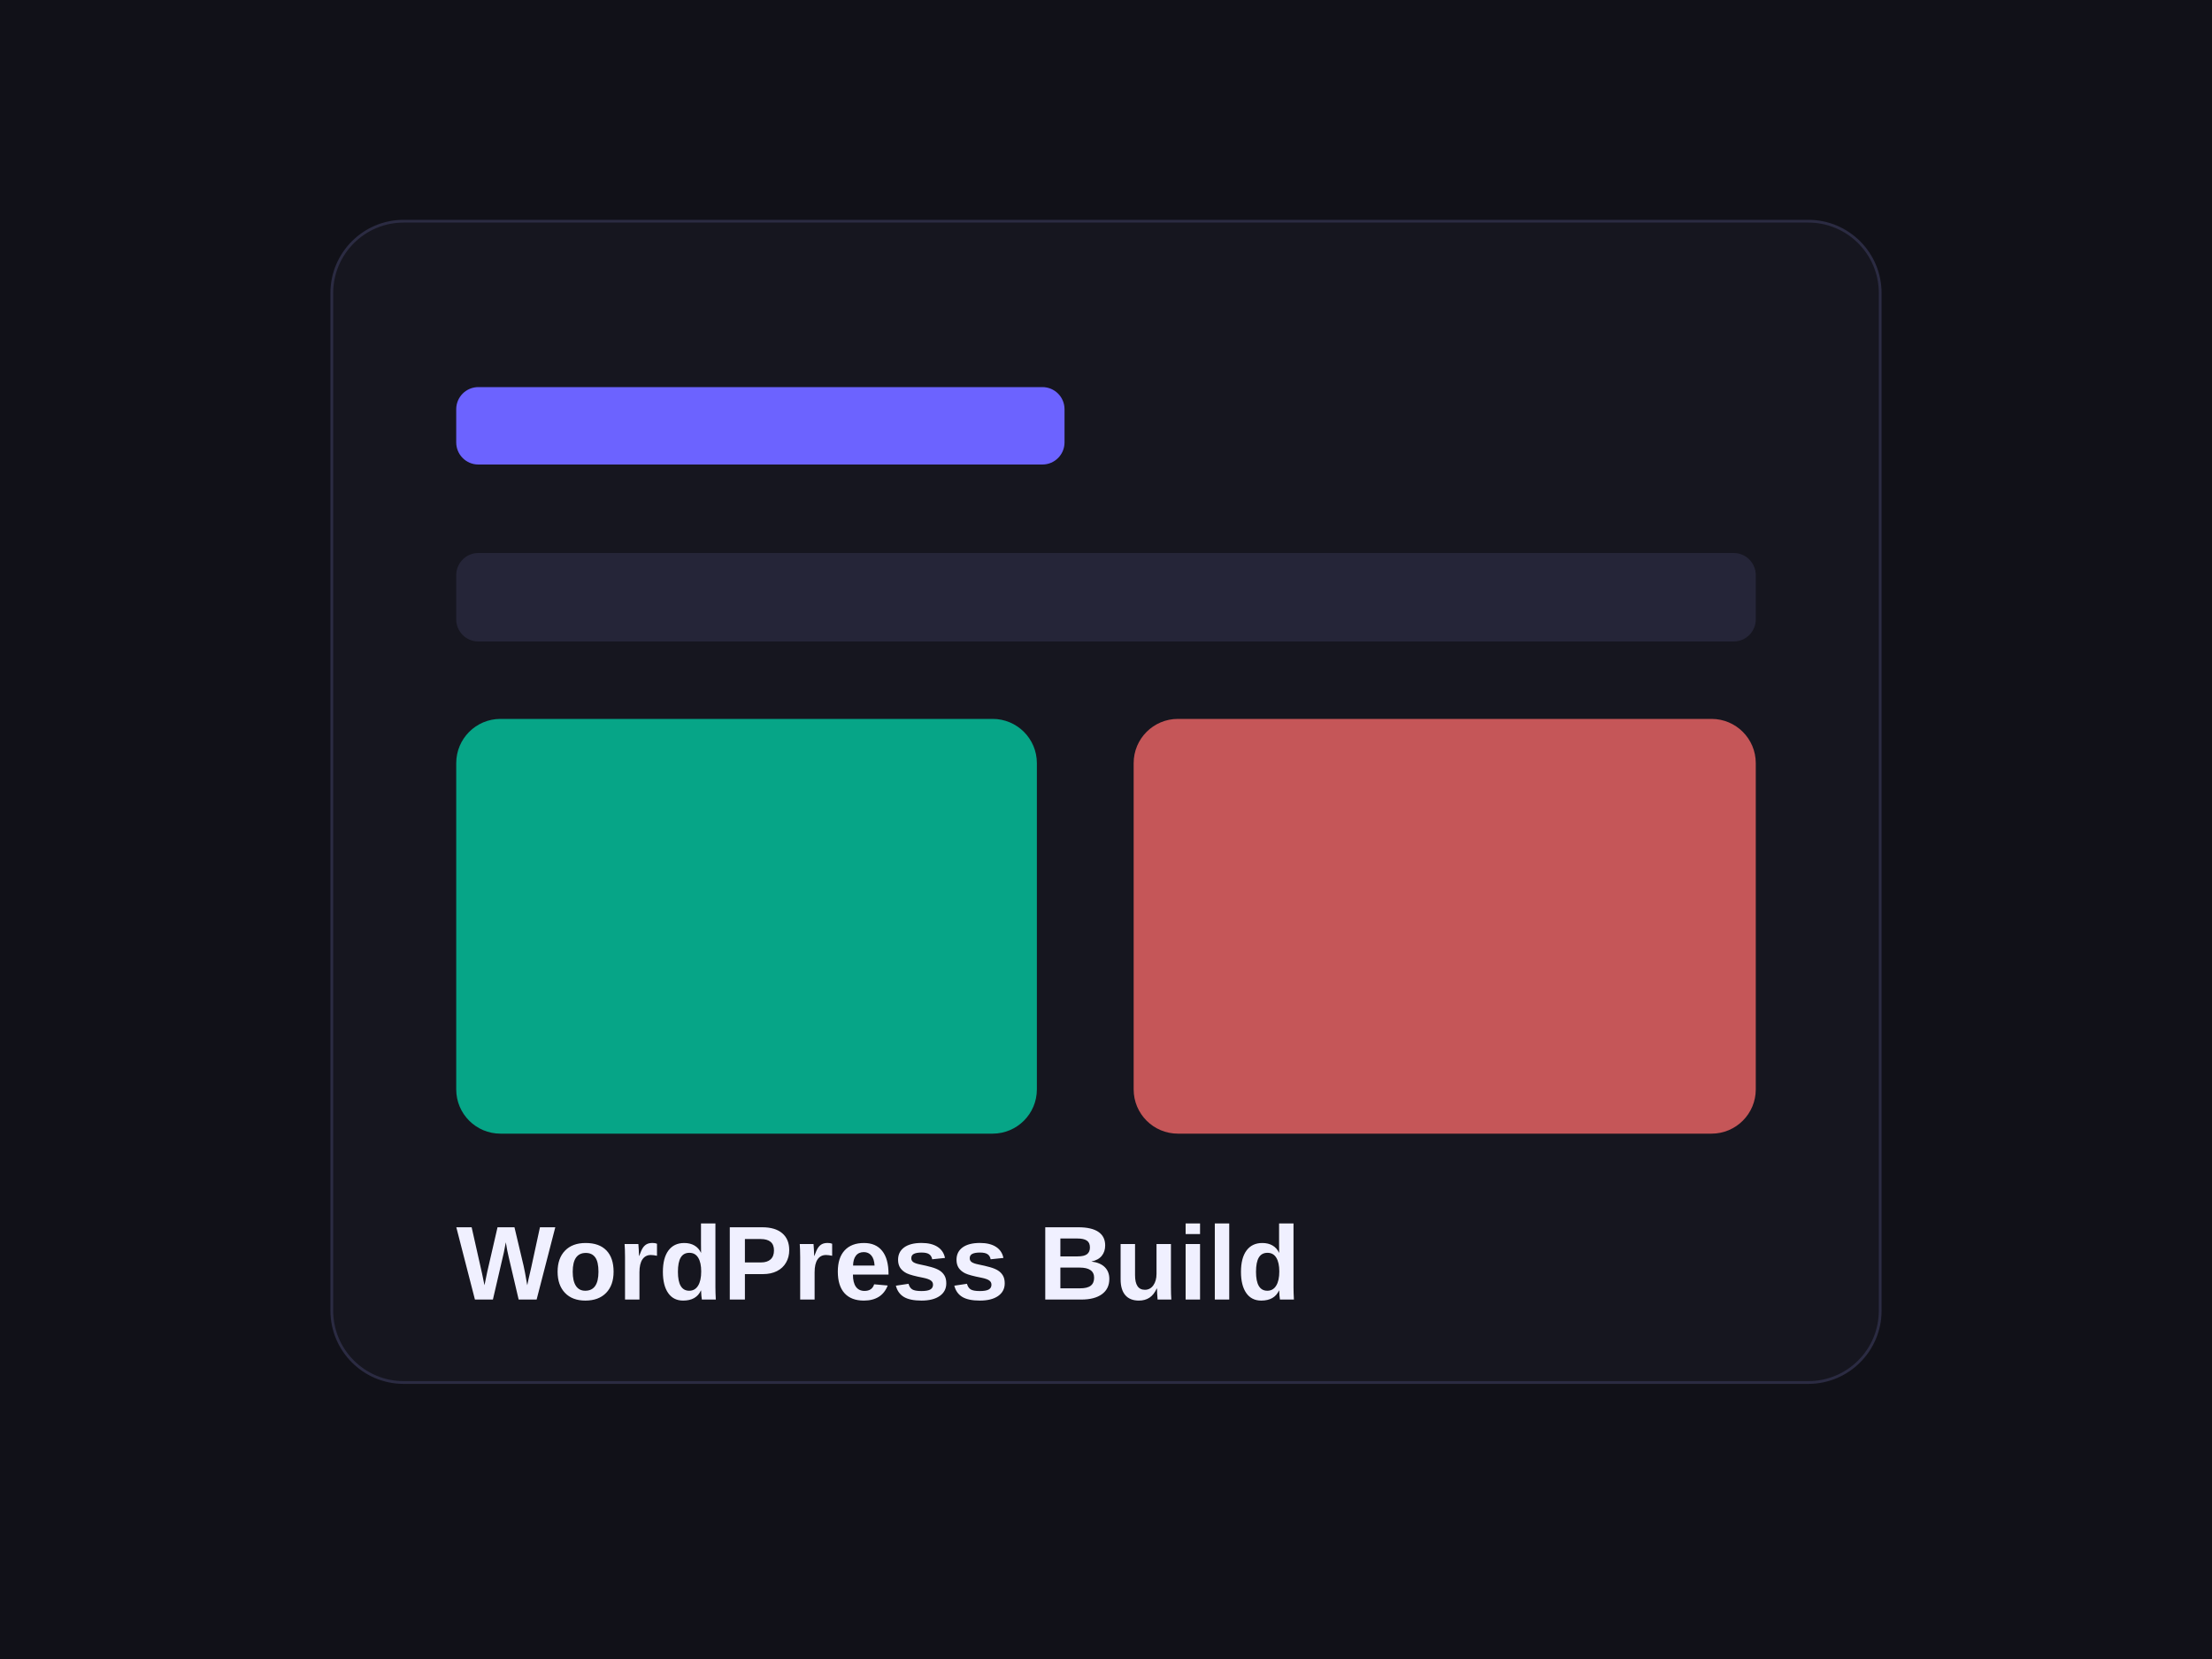
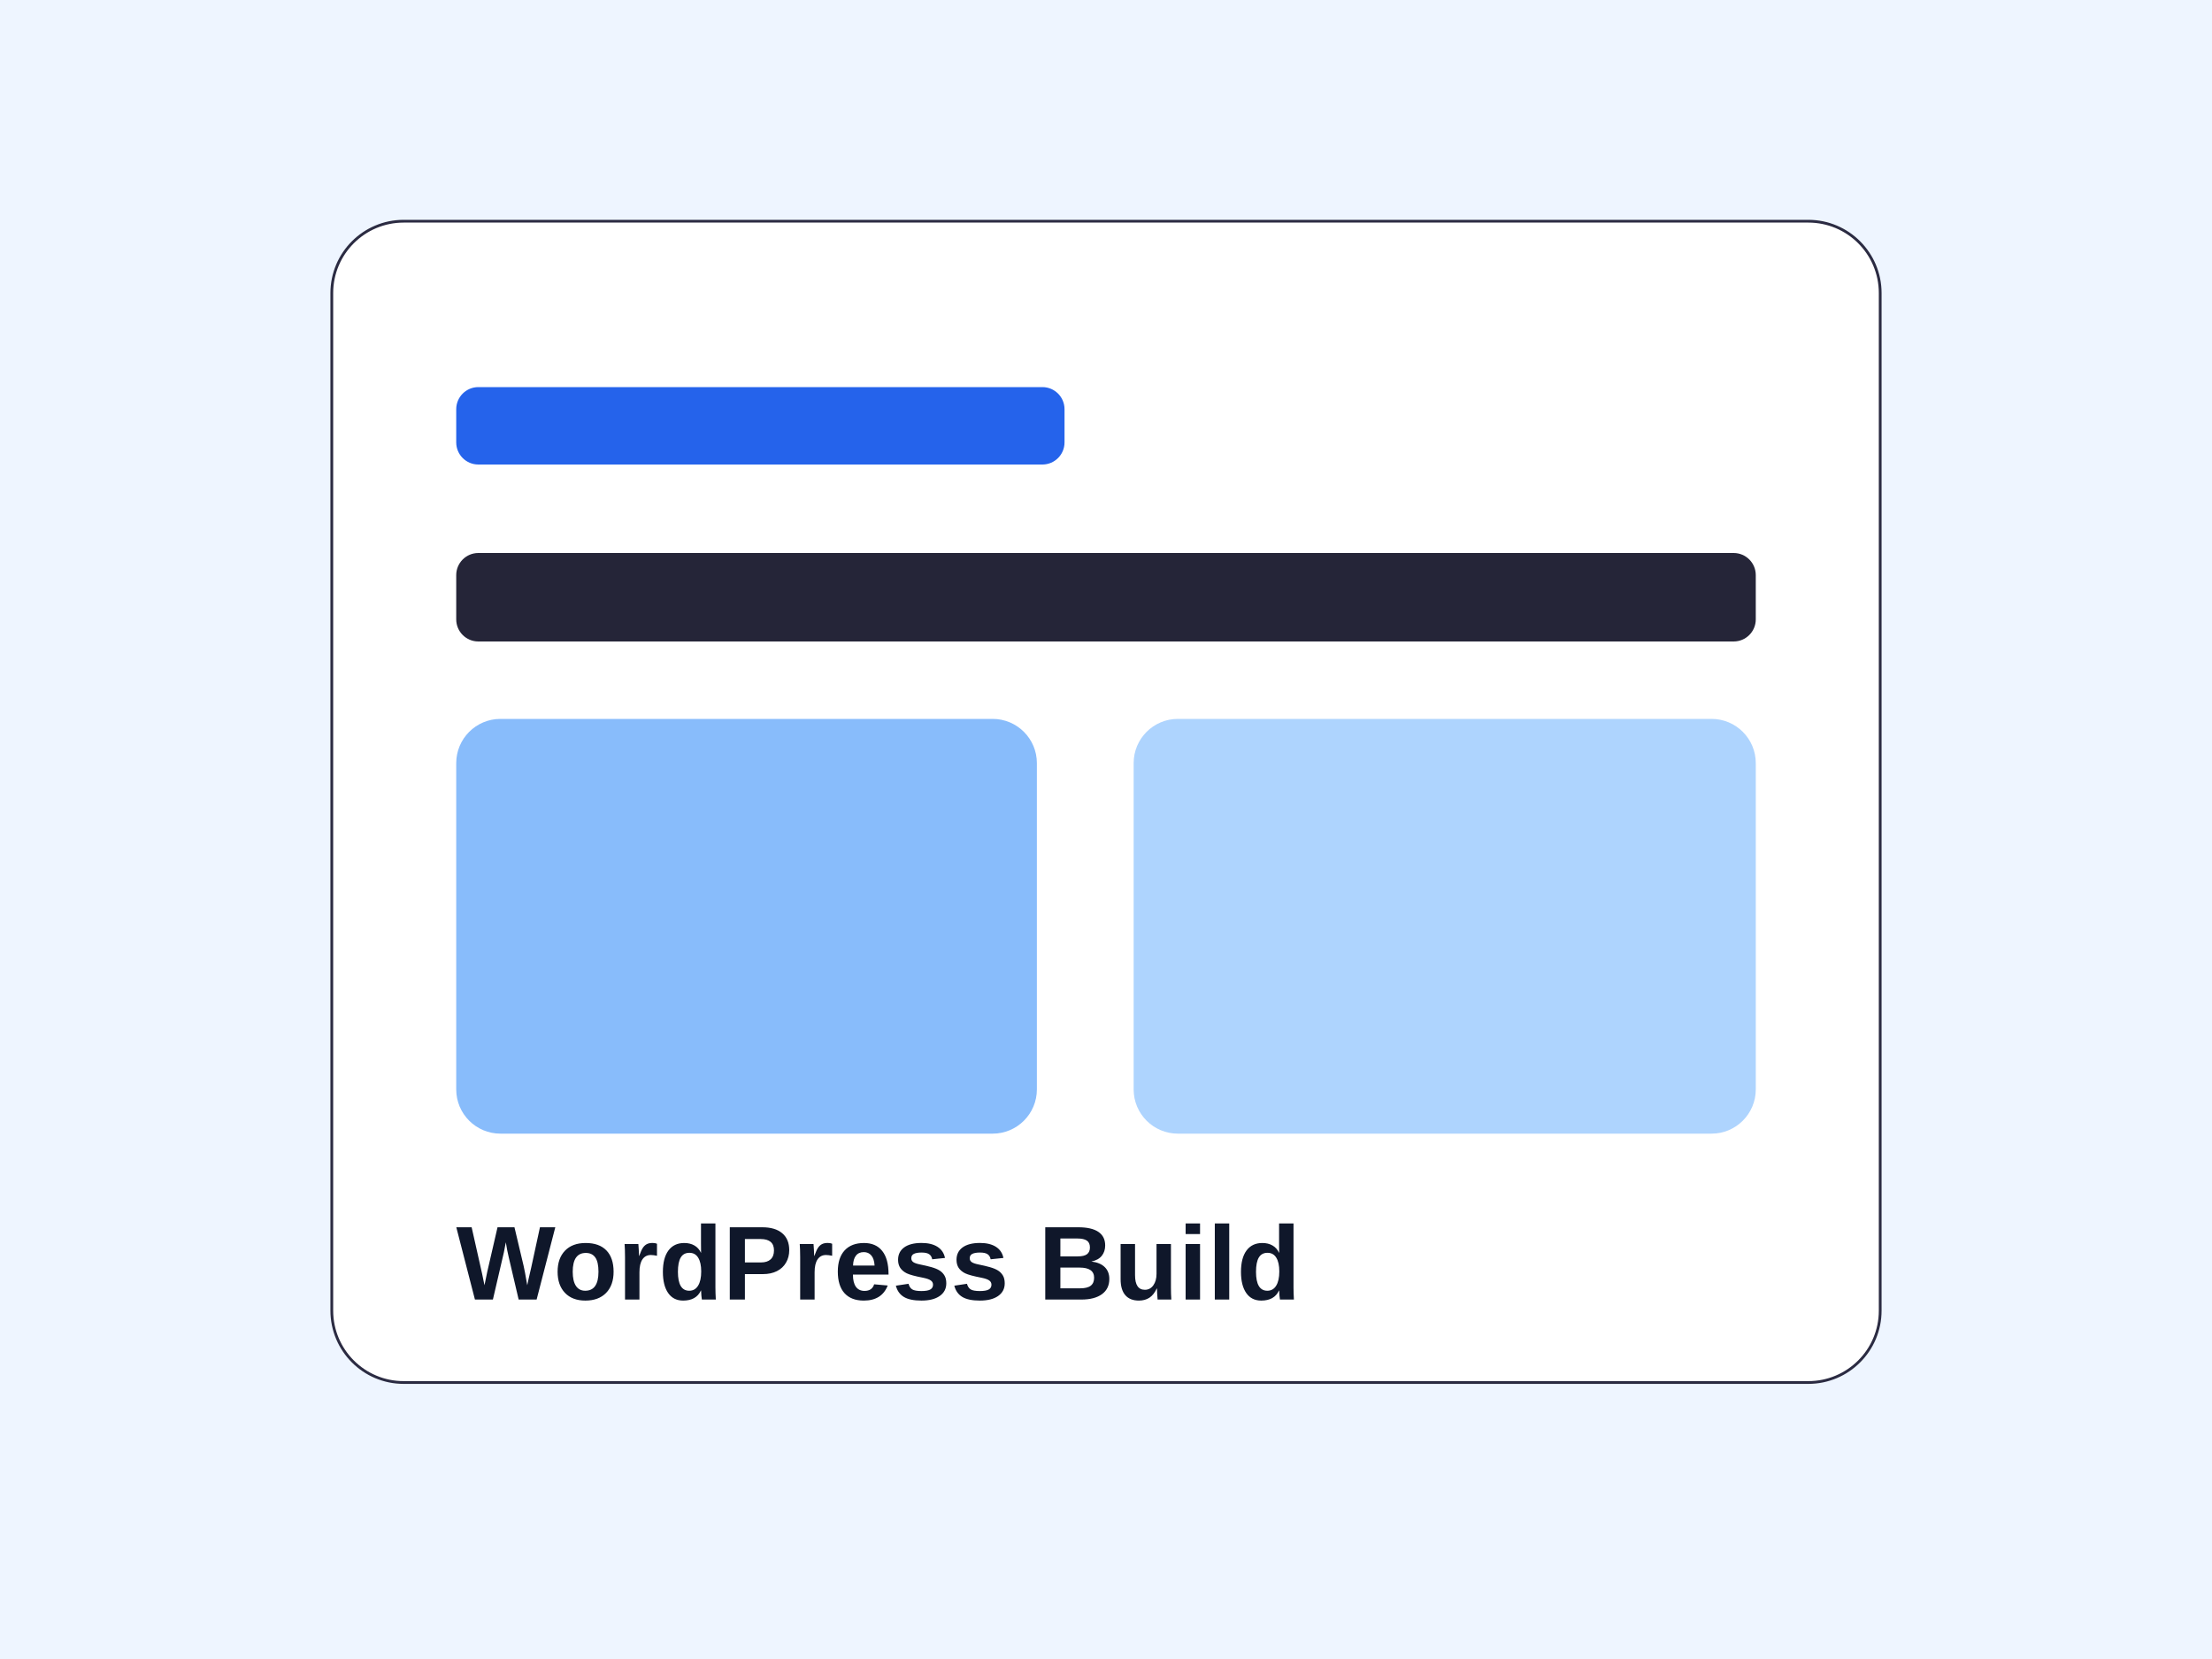
<svg xmlns="http://www.w3.org/2000/svg" viewBox="0 0 800 600">
-   <rect width="800" height="600" fill="#111118" />
-   <rect x="120" y="80" width="560" height="420" rx="26" fill="#16161F" stroke="#2b2b42" />
-   <rect x="165" y="140" width="220" height="28" rx="8" fill="#6C63FF" />
+   <rect width="800" height="600" fill="#EEF5FF" />
+   <rect x="120" y="80" width="560" height="420" rx="26" fill="#FFFFFF" stroke="#2b2b42" />
+   <rect x="165" y="140" width="220" height="28" rx="8" fill="#2563EB" />
  <rect x="165" y="200" width="470" height="32" rx="8" fill="#252538" />
-   <rect x="165" y="260" width="210" height="150" rx="16" fill="#00D4AA" opacity=".75" />
-   <rect x="410" y="260" width="225" height="150" rx="16" fill="#FF6B6B" opacity=".75" />
-   <text x="165" y="470" fill="#F0F0FF" font-family="Arial" font-size="38" font-weight="700">WordPress Build</text>
+   <rect x="165" y="260" width="210" height="150" rx="16" fill="#60A5FA" opacity=".75" />
+   <rect x="410" y="260" width="225" height="150" rx="16" fill="#93C5FD" opacity=".75" />
+   <text x="165" y="470" fill="#0F172A" font-family="Arial" font-size="38" font-weight="700">WordPress Build</text>
</svg>
